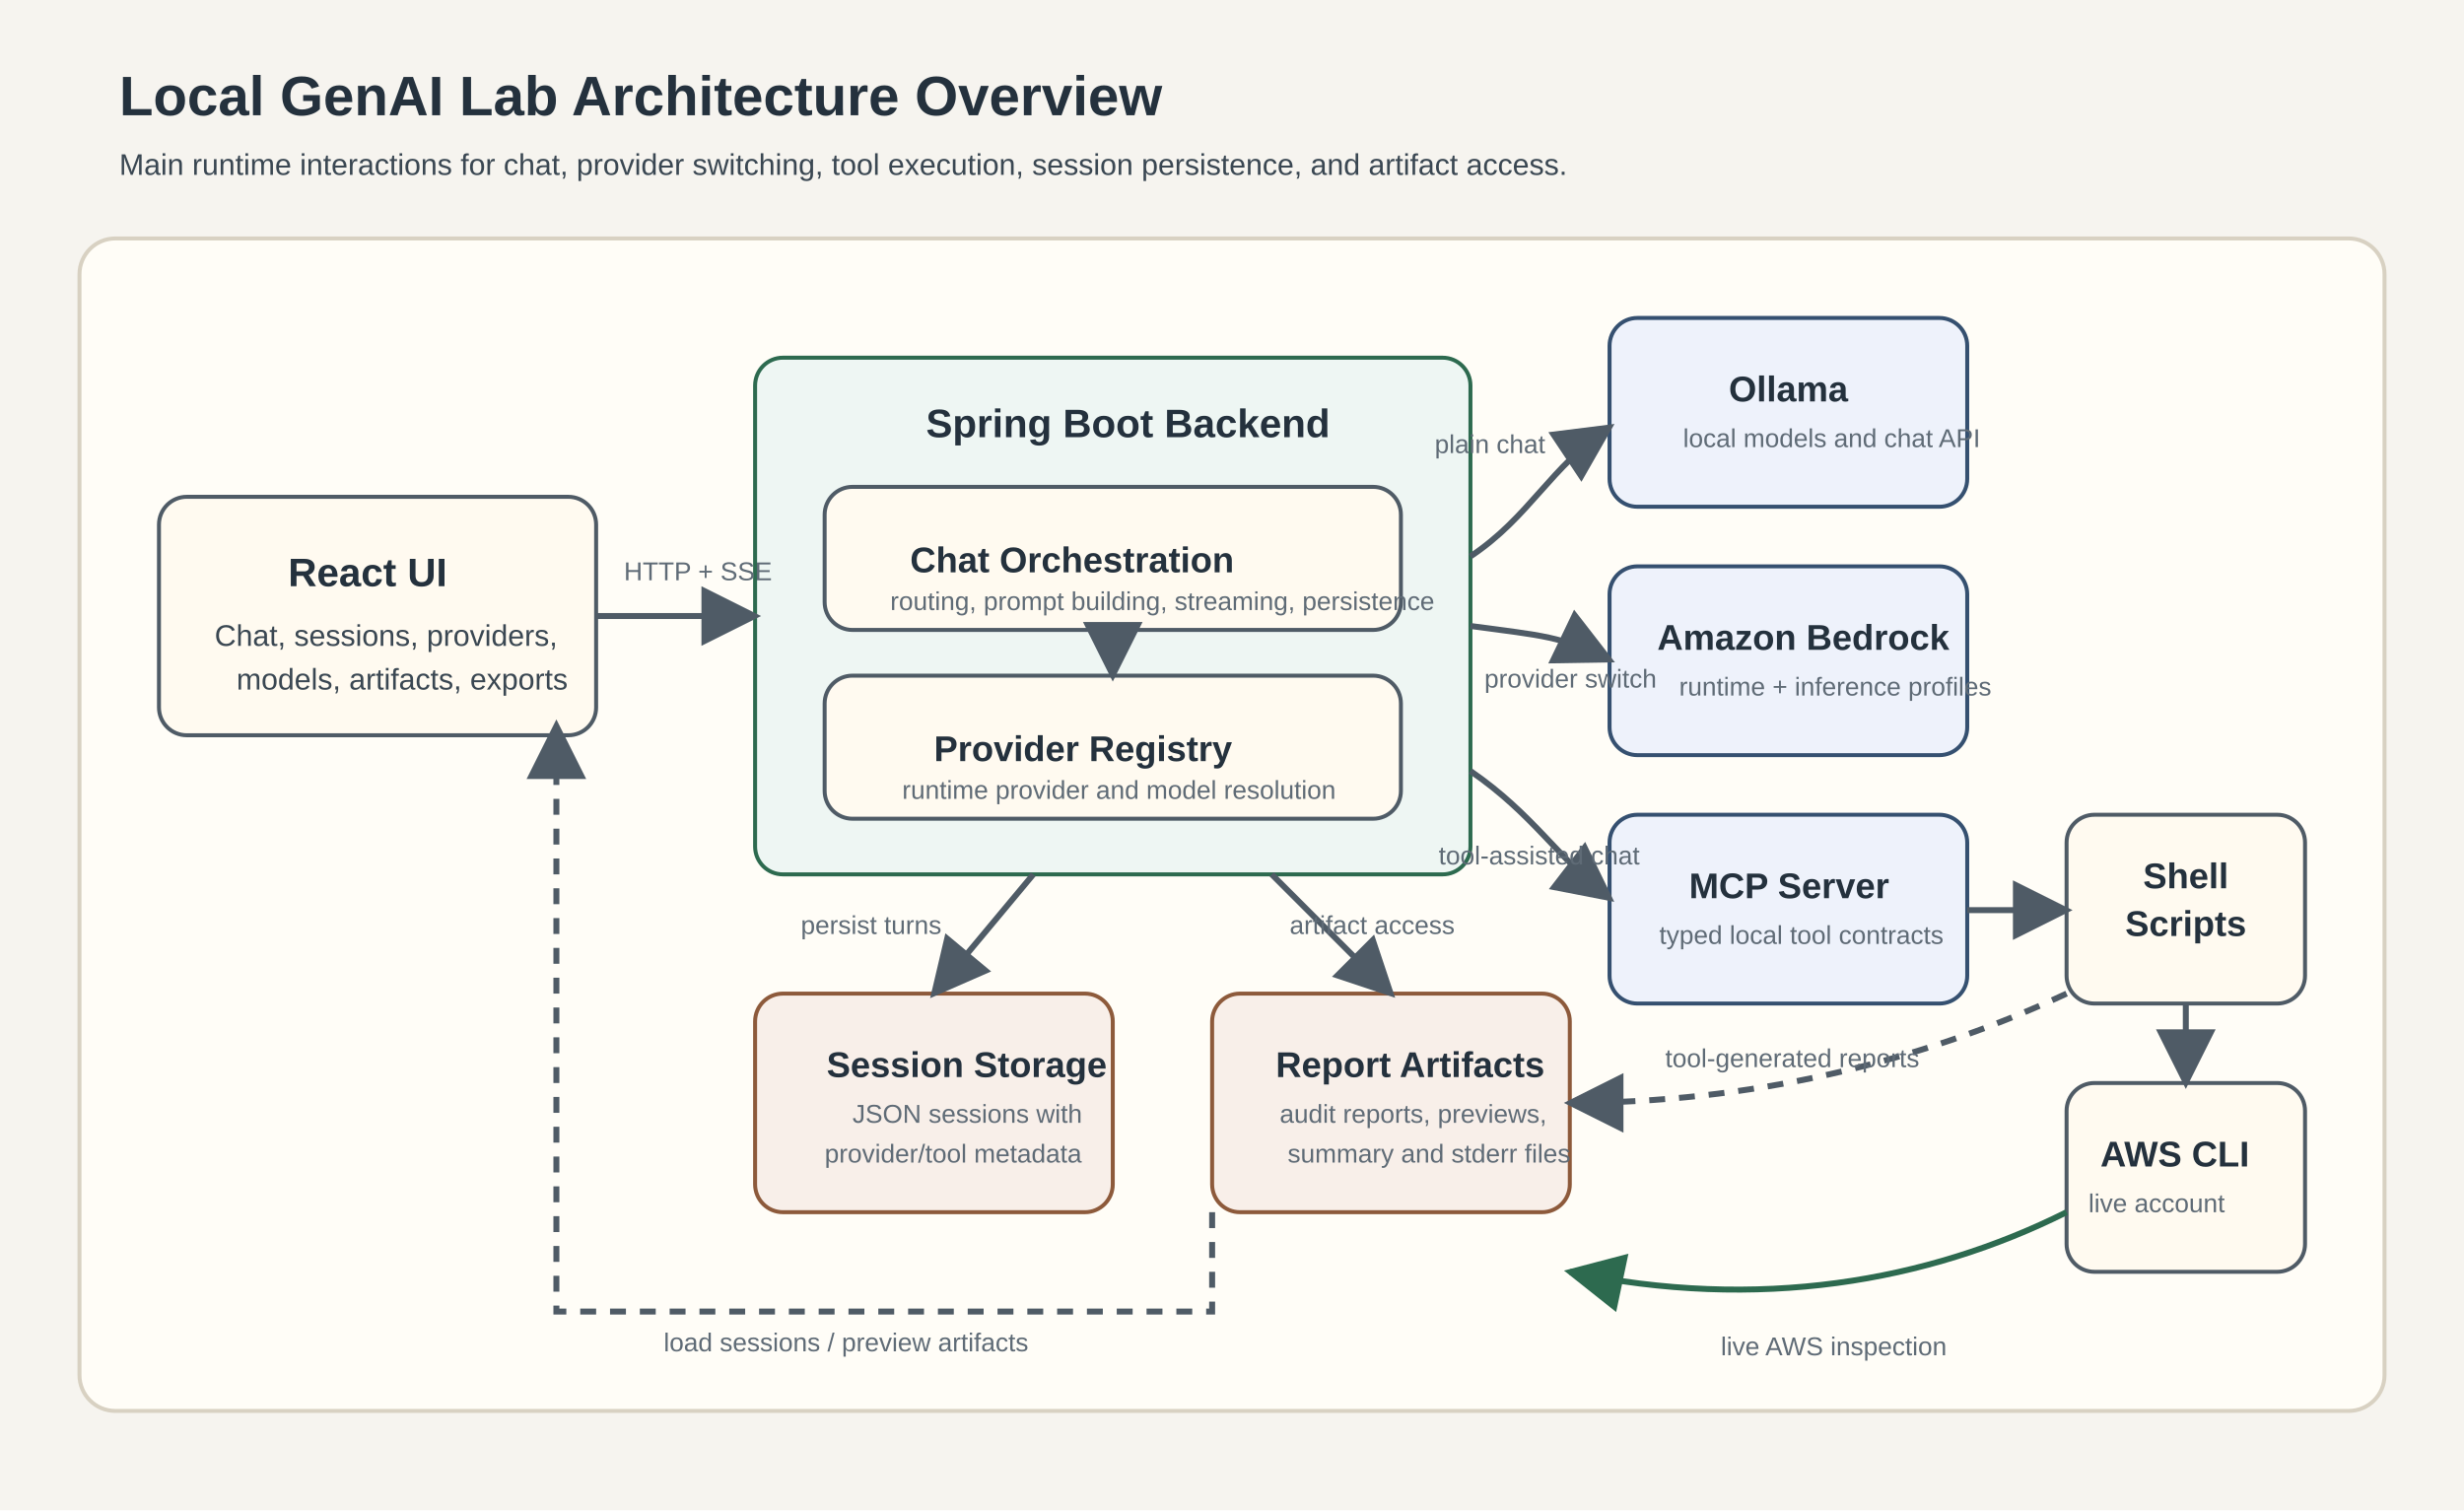
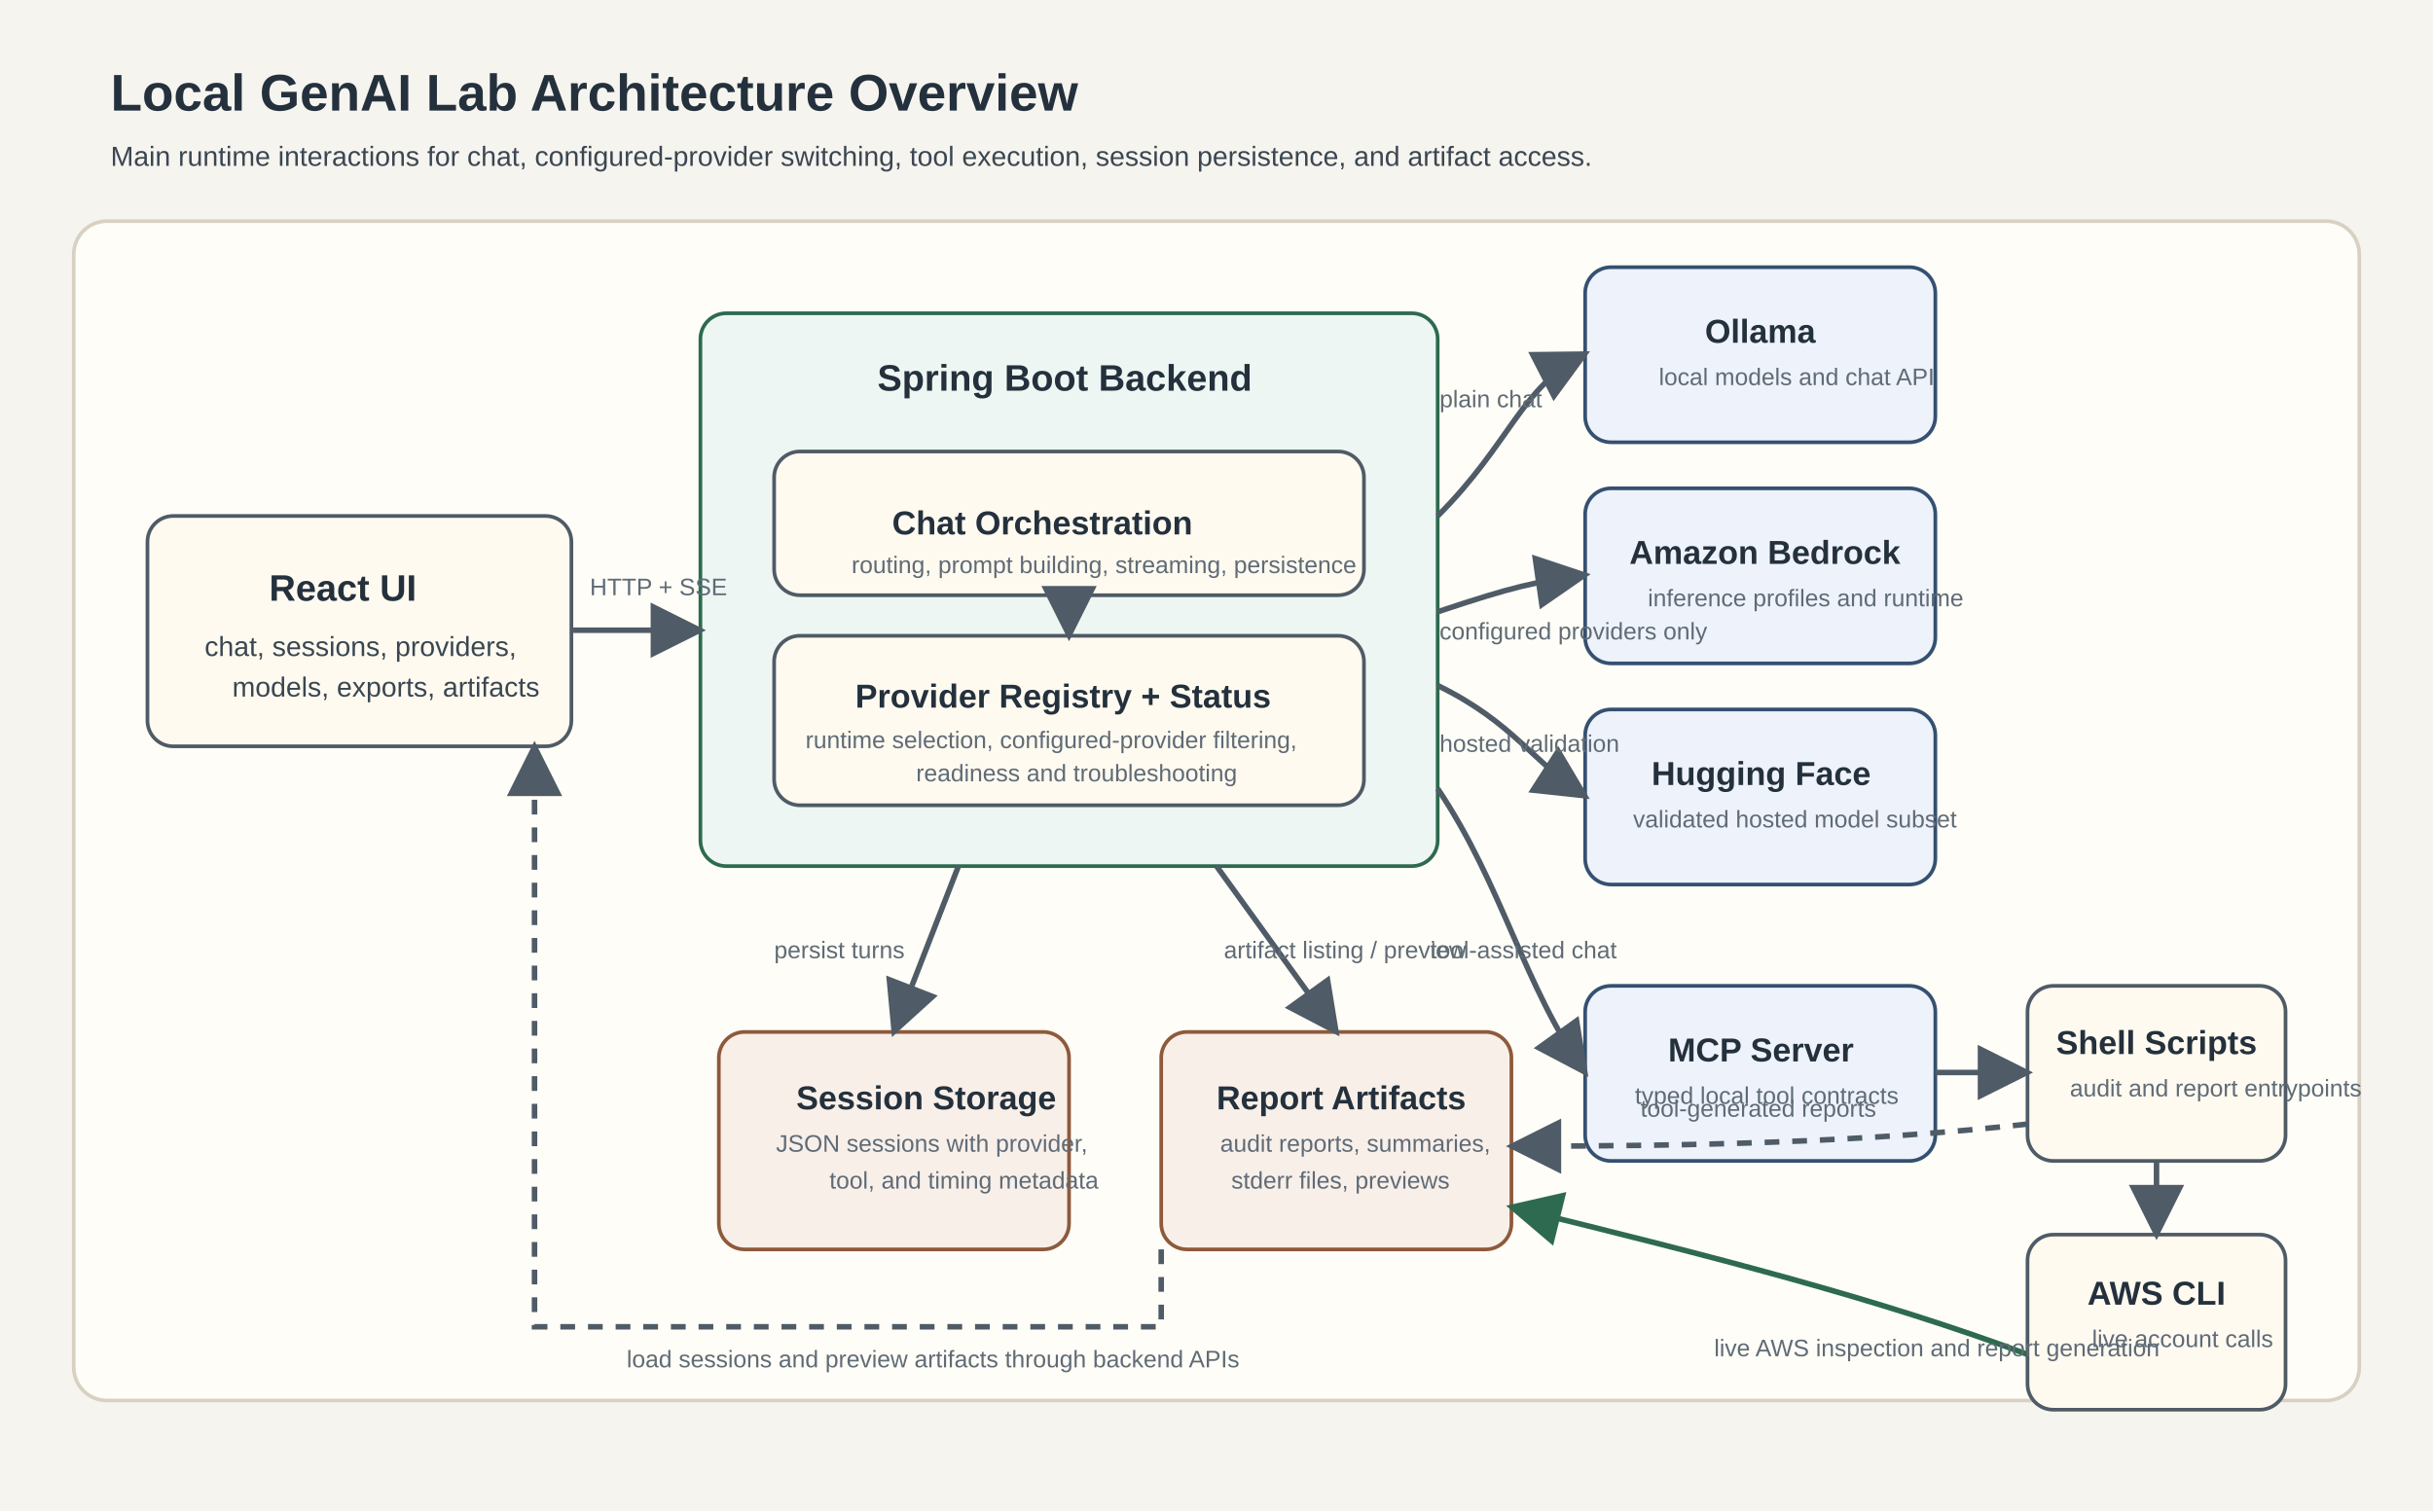
- <svg xmlns="http://www.w3.org/2000/svg" width="1240" height="760" viewBox="0 0 1240 760" role="img" aria-labelledby="title desc">
+ <svg xmlns="http://www.w3.org/2000/svg" width="1320" height="820" viewBox="0 0 1320 820" role="img" aria-labelledby="title desc">
  <defs>
    <style>
      .bg { fill: #f6f4ef; }
      .panel { fill: #fffdf7; stroke: #d8d1c2; stroke-width: 2; rx: 18; ry: 18; }
      .box { fill: #fffaf0; stroke: #4f5b66; stroke-width: 2; rx: 14; ry: 14; }
      .box-accent { fill: #eef6f3; stroke: #2d6a4f; stroke-width: 2; rx: 14; ry: 14; }
      .box-provider { fill: #eef2fb; stroke: #355070; stroke-width: 2; rx: 14; ry: 14; }
      .box-storage { fill: #f8efe9; stroke: #8d5a3b; stroke-width: 2; rx: 14; ry: 14; }
      .heading { font: 700 28px "Helvetica Neue", Arial, sans-serif; fill: #24313d; }
      .subheading { font: 700 20px "Helvetica Neue", Arial, sans-serif; fill: #24313d; }
      .label { font: 600 18px "Helvetica Neue", Arial, sans-serif; fill: #24313d; }
      .body { font: 15px "Helvetica Neue", Arial, sans-serif; fill: #3a4752; }
+       .small { font: 13px "Helvetica Neue", Arial, sans-serif; fill: #5f6b76; }
      .arrow { stroke: #4f5b66; stroke-width: 3; fill: none; marker-end: url(#arrowhead); }
      .arrow-accent { stroke: #2d6a4f; stroke-width: 3; fill: none; marker-end: url(#arrowheadGreen); }
      .dashed { stroke-dasharray: 8 7; }
-       .small { font: 13px "Helvetica Neue", Arial, sans-serif; fill: #5f6b76; }
    </style>
    <marker id="arrowhead" markerWidth="10" markerHeight="10" refX="9" refY="5" orient="auto">
      <path d="M 0 0 L 10 5 L 0 10 z" fill="#4f5b66" />
    </marker>
    <marker id="arrowheadGreen" markerWidth="10" markerHeight="10" refX="9" refY="5" orient="auto">
      <path d="M 0 0 L 10 5 L 0 10 z" fill="#2d6a4f" />
    </marker>
  </defs>
-   <rect class="bg" x="0" y="0" width="1240" height="760" />
-   <text class="heading" x="60" y="58">Local GenAI Lab Architecture Overview</text>
-   <text class="body" x="60" y="88">Main runtime interactions for chat, provider switching, tool execution, session persistence, and artifact access.</text>
-   <rect class="panel" x="40" y="120" width="1160" height="590" />
-   <rect class="box" x="80" y="250" width="220" height="120" />
-   <text class="subheading" x="145" y="295">React UI</text>
-   <text class="body" x="108" y="325">Chat, sessions, providers,</text>
-   <text class="body" x="119" y="347">models, artifacts, exports</text>
-   <rect class="box-accent" x="380" y="180" width="360" height="260" />
-   <text class="subheading" x="466" y="220">Spring Boot Backend</text>
-   <rect class="box" x="415" y="245" width="290" height="72" />
-   <text class="label" x="458" y="288">Chat Orchestration</text>
-   <text class="small" x="448" y="307">routing, prompt building, streaming, persistence</text>
-   <rect class="box" x="415" y="340" width="290" height="72" />
-   <text class="label" x="470" y="383">Provider Registry</text>
-   <text class="small" x="454" y="402">runtime provider and model resolution</text>
-   <rect class="box-provider" x="810" y="160" width="180" height="95" />
-   <text class="label" x="870" y="202">Ollama</text>
-   <text class="small" x="847" y="225">local models and chat API</text>
-   <rect class="box-provider" x="810" y="285" width="180" height="95" />
-   <text class="label" x="834" y="327">Amazon Bedrock</text>
-   <text class="small" x="845" y="350">runtime + inference profiles</text>
-   <rect class="box-provider" x="810" y="410" width="180" height="95" />
-   <text class="label" x="850" y="452">MCP Server</text>
-   <text class="small" x="835" y="475">typed local tool contracts</text>
-   <rect class="box" x="1040" y="410" width="120" height="95" />
-   <text class="label" x="1100" y="447" text-anchor="middle">Shell</text>
-   <text class="label" x="1100" y="471" text-anchor="middle">Scripts</text>
-   <rect class="box" x="1040" y="545" width="120" height="95" />
-   <text class="label" x="1057" y="587">AWS CLI</text>
-   <text class="small" x="1051" y="610">live account</text>
-   <rect class="box-storage" x="380" y="500" width="180" height="110" />
-   <text class="label" x="416" y="542">Session Storage</text>
-   <text class="small" x="429" y="565">JSON sessions with</text>
-   <text class="small" x="415" y="585">provider/tool metadata</text>
-   <rect class="box-storage" x="610" y="500" width="180" height="110" />
-   <text class="label" x="642" y="542">Report Artifacts</text>
-   <text class="small" x="644" y="565">audit reports, previews,</text>
-   <text class="small" x="648" y="585">summary and stderr files</text>
-   <path class="arrow" d="M 300 310 L 380 310" />
-   <text class="small" x="314" y="292">HTTP + SSE</text>
-   <path class="arrow" d="M 560 317 L 560 340" />
-   <path class="arrow" d="M 740 280 C 770 260, 780 235, 810 215" />
-   <text class="small" x="722" y="228">plain chat</text>
-   <path class="arrow" d="M 740 315 C 777 320, 785 320, 810 332" />
-   <text class="small" x="747" y="346">provider switch</text>
-   <path class="arrow" d="M 740 388 C 772 410, 784 432, 810 452" />
-   <text class="small" x="724" y="435">tool-assisted chat</text>
-   <path class="arrow" d="M 990 458 L 1040 458" />
-   <path class="arrow" d="M 1100 505 L 1100 545" />
-   <path class="arrow-accent" d="M 1040 610 C 970 645, 885 660, 790 640" />
-   <text class="small" x="866" y="682">live AWS inspection</text>
-   <path class="arrow" d="M 520 440 L 470 500" />
-   <text class="small" x="403" y="470">persist turns</text>
-   <path class="arrow" d="M 640 440 L 700 500" />
-   <text class="small" x="649" y="470">artifact access</text>
-   <path class="arrow dashed" d="M 1040 500 C 965 535, 880 555, 790 555" />
-   <text class="small" x="838" y="537">tool-generated reports</text>
-   <path class="arrow dashed" d="M 610 610 L 610 660 L 280 660 L 280 365" />
-   <text class="small" x="334" y="680">load sessions / preview artifacts</text>
+   <rect class="bg" x="0" y="0" width="1320" height="820" />
+   <text class="heading" x="60" y="60">Local GenAI Lab Architecture Overview</text>
+   <text class="body" x="60" y="90">Main runtime interactions for chat, configured-provider switching, tool execution, session persistence, and artifact access.</text>
+   <rect class="panel" x="40" y="120" width="1240" height="640" />
+   <rect class="box" x="80" y="280" width="230" height="125" />
+   <text class="subheading" x="146" y="326">React UI</text>
+   <text class="body" x="111" y="356">chat, sessions, providers,</text>
+   <text class="body" x="126" y="378">models, exports, artifacts</text>
+   <rect class="box-accent" x="380" y="170" width="400" height="300" />
+   <text class="subheading" x="476" y="212">Spring Boot Backend</text>
+   <rect class="box" x="420" y="245" width="320" height="78" />
+   <text class="label" x="484" y="290">Chat Orchestration</text>
+   <text class="small" x="462" y="311">routing, prompt building, streaming, persistence</text>
+   <rect class="box" x="420" y="345" width="320" height="92" />
+   <text class="label" x="464" y="384">Provider Registry + Status</text>
+   <text class="small" x="437" y="406">runtime selection, configured-provider filtering,</text>
+   <text class="small" x="497" y="424">readiness and troubleshooting</text>
+   <rect class="box-provider" x="860" y="145" width="190" height="95" />
+   <text class="label" x="925" y="186">Ollama</text>
+   <text class="small" x="900" y="209">local models and chat API</text>
+   <rect class="box-provider" x="860" y="265" width="190" height="95" />
+   <text class="label" x="884" y="306">Amazon Bedrock</text>
+   <text class="small" x="894" y="329">inference profiles and runtime</text>
+   <rect class="box-provider" x="860" y="385" width="190" height="95" />
+   <text class="label" x="896" y="426">Hugging Face</text>
+   <text class="small" x="886" y="449">validated hosted model subset</text>
+   <rect class="box-provider" x="860" y="535" width="190" height="95" />
+   <text class="label" x="905" y="576">MCP Server</text>
+   <text class="small" x="887" y="599">typed local tool contracts</text>
+   <rect class="box" x="1100" y="535" width="140" height="95" />
+   <text class="label" x="1170" y="572" text-anchor="middle">Shell Scripts</text>
+   <text class="small" x="1123" y="595">audit and report entrypoints</text>
+   <rect class="box" x="1100" y="670" width="140" height="95" />
+   <text class="label" x="1170" y="708" text-anchor="middle">AWS CLI</text>
+   <text class="small" x="1135" y="731">live account calls</text>
+   <rect class="box-storage" x="390" y="560" width="190" height="118" />
+   <text class="label" x="432" y="602">Session Storage</text>
+   <text class="small" x="421" y="625">JSON sessions with provider,</text>
+   <text class="small" x="450" y="645">tool, and timing metadata</text>
+   <rect class="box-storage" x="630" y="560" width="190" height="118" />
+   <text class="label" x="660" y="602">Report Artifacts</text>
+   <text class="small" x="662" y="625">audit reports, summaries,</text>
+   <text class="small" x="668" y="645">stderr files, previews</text>
+   <path class="arrow" d="M 310 342 L 380 342" />
+   <text class="small" x="320" y="323">HTTP + SSE</text>
+   <path class="arrow" d="M 580 323 L 580 345" />
+   <path class="arrow" d="M 780 280 C 820 240, 825 210, 860 192" />
+   <text class="small" x="781" y="221">plain chat</text>
+   <path class="arrow" d="M 780 332 C 822 318, 832 316, 860 312" />
+   <text class="small" x="781" y="347">configured providers only</text>
+   <path class="arrow" d="M 780 372 C 821 392, 832 414, 860 432" />
+   <text class="small" x="781" y="408">hosted validation</text>
+   <path class="arrow" d="M 780 428 C 815 480, 827 536, 860 582" />
+   <text class="small" x="776" y="520">tool-assisted chat</text>
+   <path class="arrow" d="M 1050 582 L 1100 582" />
+   <path class="arrow" d="M 1170 630 L 1170 670" />
+   <path class="arrow-accent" d="M 1100 735 C 1020 705, 930 682, 820 655" />
+   <text class="small" x="930" y="736">live AWS inspection and report generation</text>
+   <path class="arrow" d="M 520 470 L 485 560" />
+   <text class="small" x="420" y="520">persist turns</text>
+   <path class="arrow" d="M 660 470 L 725 560" />
+   <text class="small" x="664" y="520">artifact listing / preview</text>
+   <path class="arrow dashed" d="M 1100 610 C 1010 620, 918 622, 820 622" />
+   <text class="small" x="890" y="606">tool-generated reports</text>
+   <path class="arrow dashed" d="M 630 678 L 630 720 L 290 720 L 290 405" />
+   <text class="small" x="340" y="742">load sessions and preview artifacts through backend APIs</text>
</svg>
